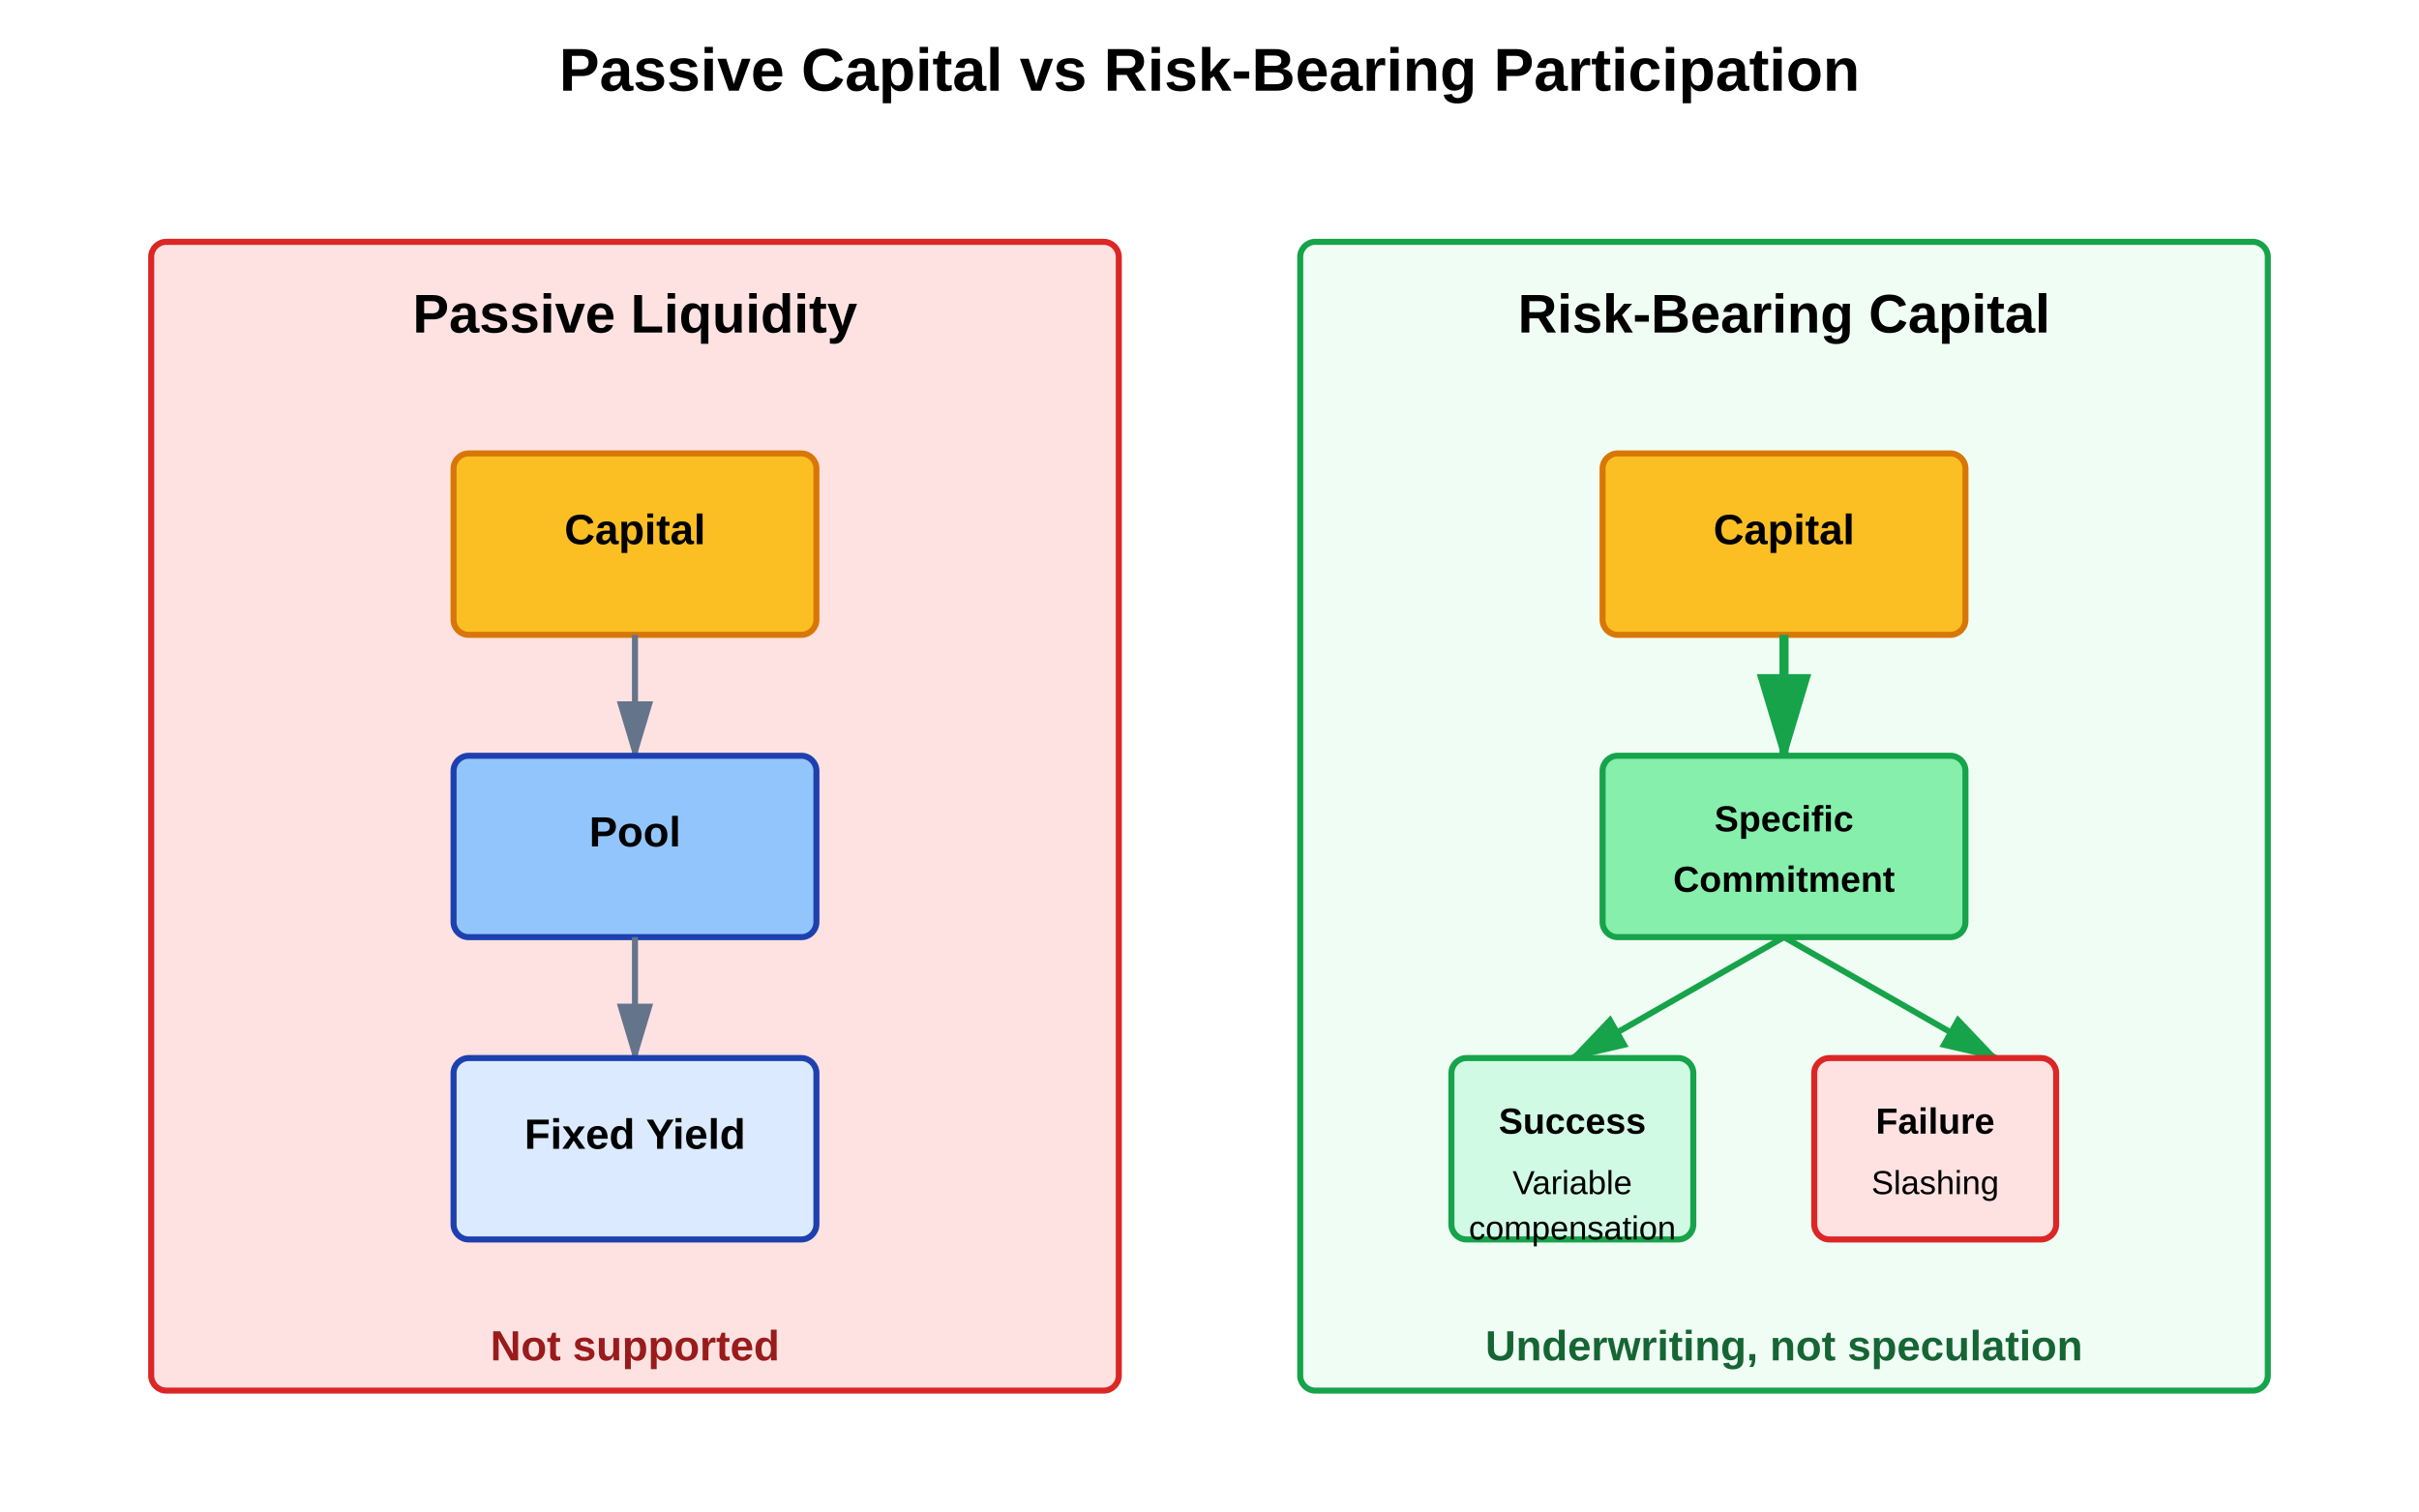
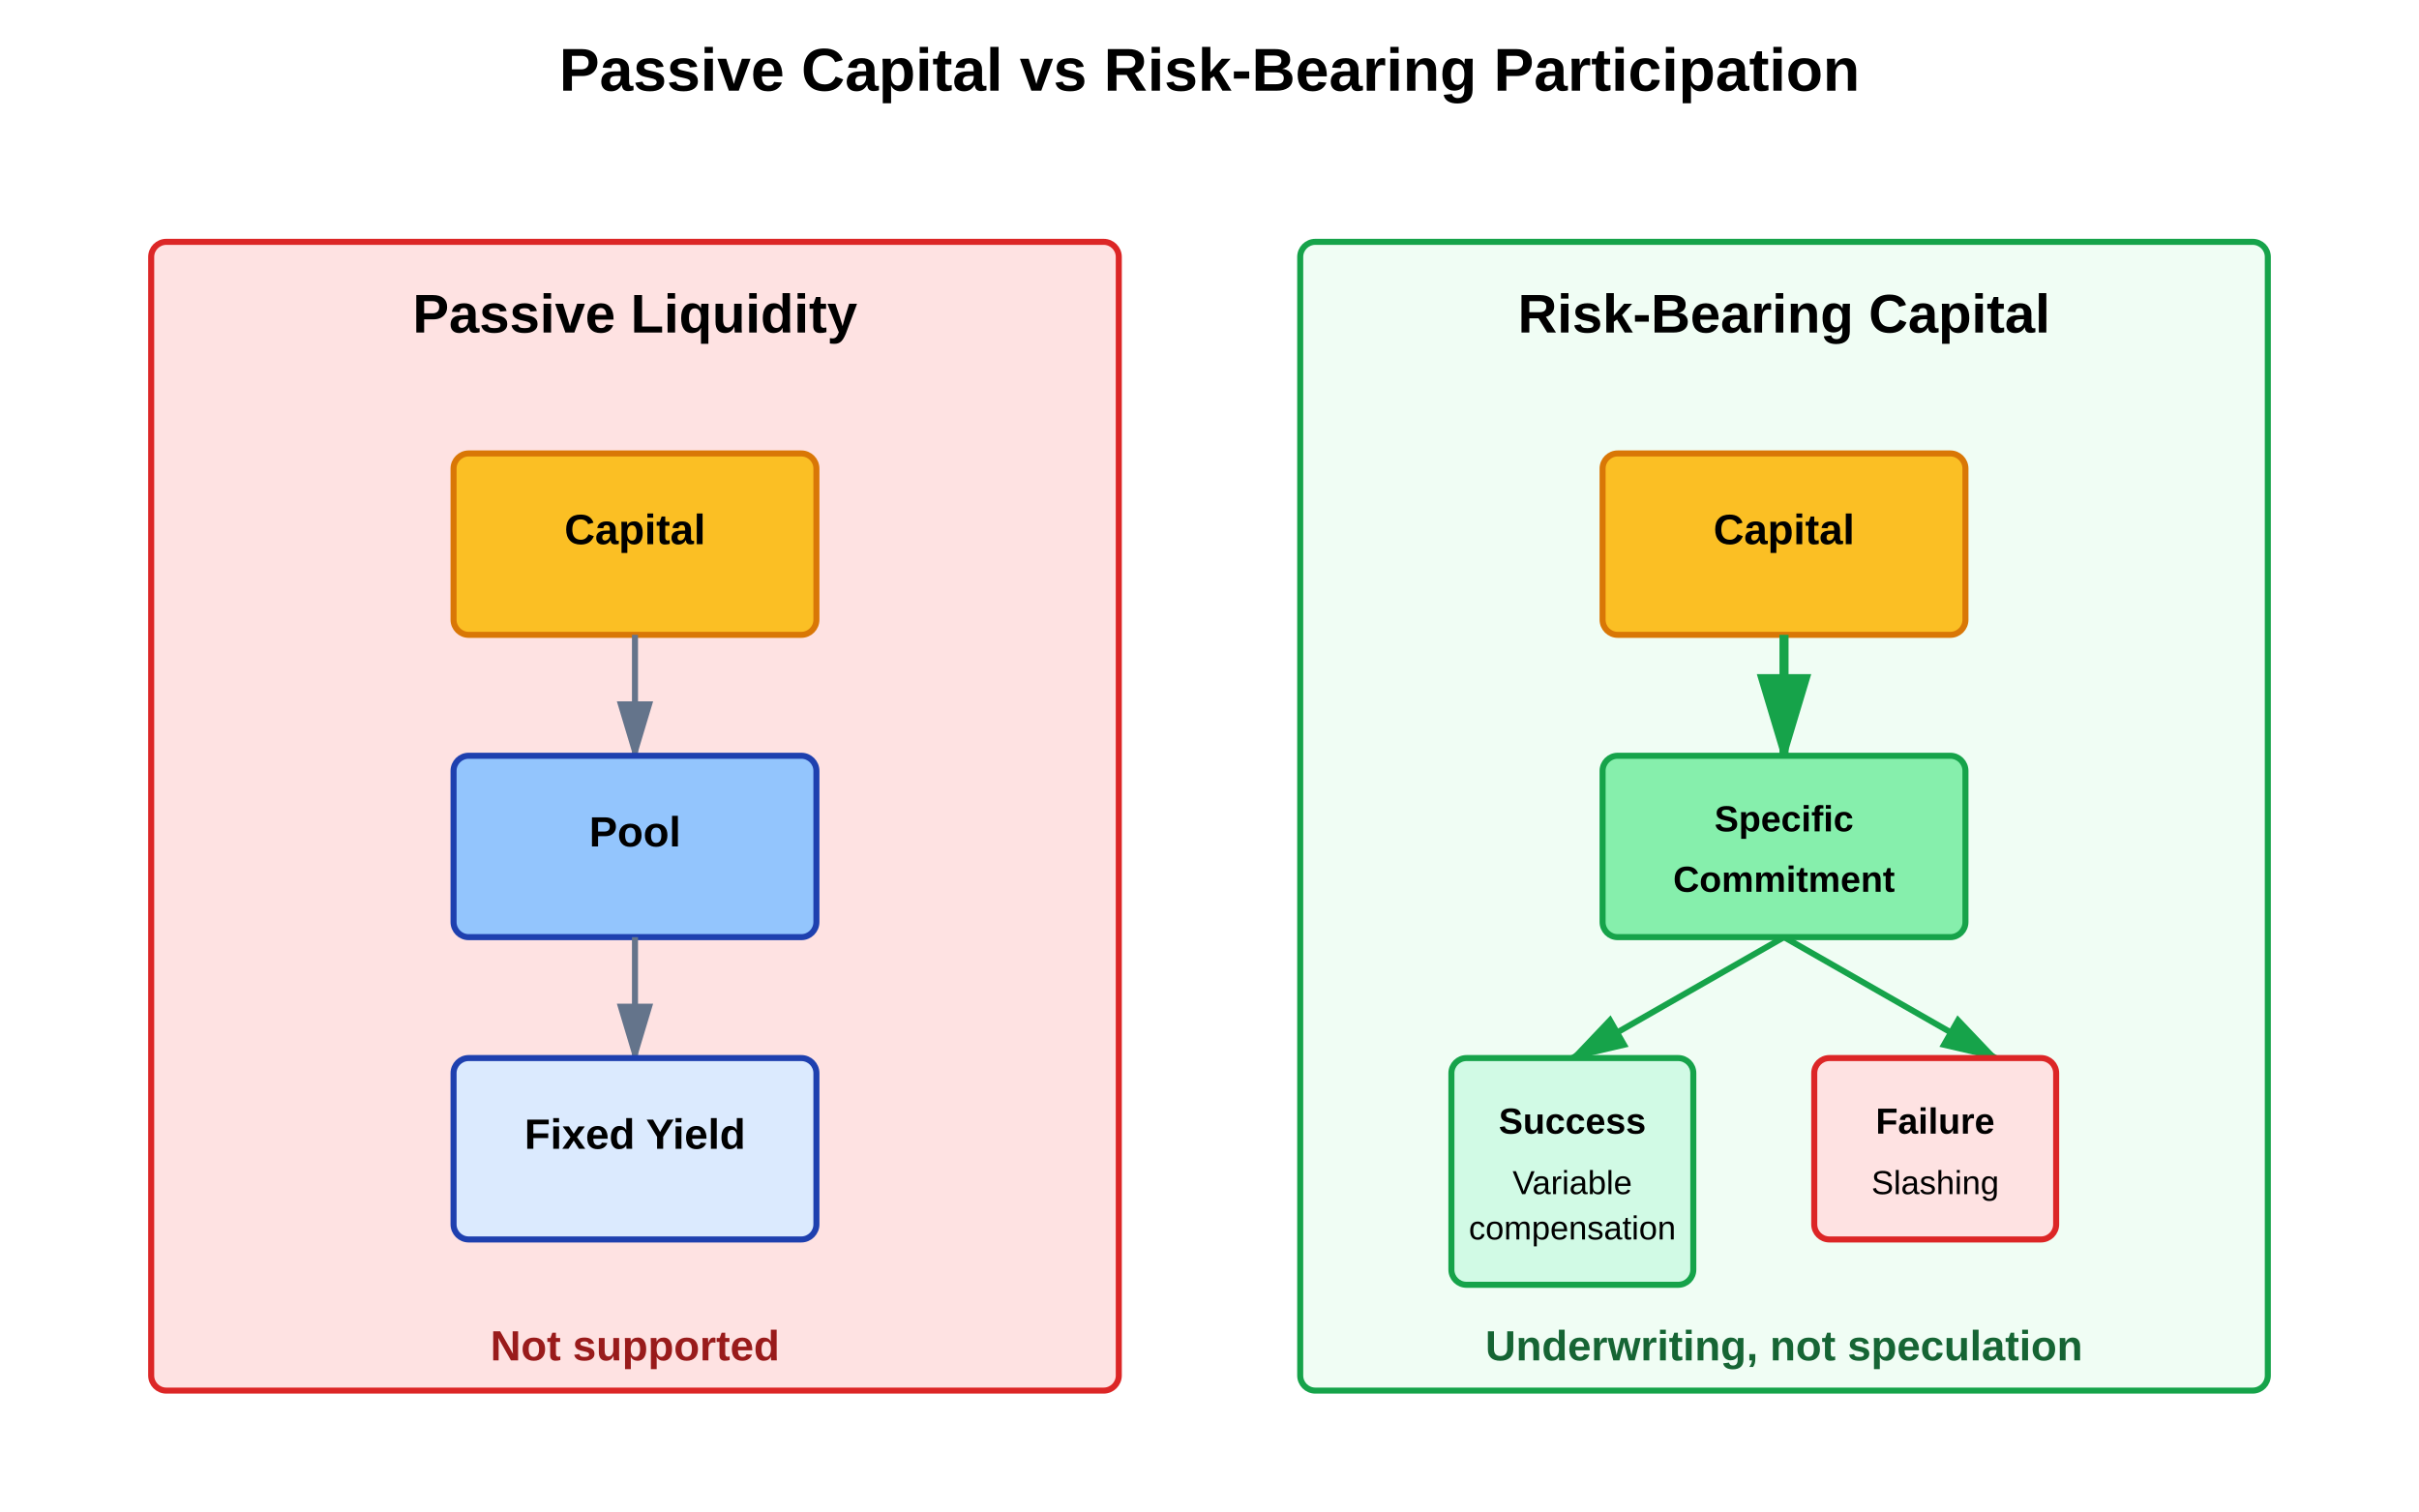
<svg xmlns="http://www.w3.org/2000/svg" viewBox="0 0 800 500" style="background-color: #ffffff;">
  <text x="400" y="30" text-anchor="middle" font-family="Arial, sans-serif" font-size="20" font-weight="bold">Passive Capital vs Risk-Bearing Participation</text>
  <rect x="50" y="80" width="320" height="380" fill="#fee2e2" stroke="#dc2626" stroke-width="2" rx="5" />
  <text x="210" y="110" text-anchor="middle" font-family="Arial, sans-serif" font-size="18" font-weight="bold">Passive Liquidity</text>
  <rect x="150" y="150" width="120" height="60" fill="#fbbf24" stroke="#d97706" stroke-width="2" rx="5" />
  <text x="210" y="180" text-anchor="middle" font-family="Arial, sans-serif" font-size="14" font-weight="bold">Capital</text>
  <path d="M 210 210 L 210 250" stroke="#64748b" stroke-width="2" fill="none" marker-end="url(#arrowhead)" />
  <rect x="150" y="250" width="120" height="60" fill="#93c5fd" stroke="#1e40af" stroke-width="2" rx="5" />
  <text x="210" y="280" text-anchor="middle" font-family="Arial, sans-serif" font-size="14" font-weight="bold">Pool</text>
  <path d="M 210 310 L 210 350" stroke="#64748b" stroke-width="2" fill="none" marker-end="url(#arrowhead)" />
  <rect x="150" y="350" width="120" height="60" fill="#dbeafe" stroke="#1e40af" stroke-width="2" rx="5" />
  <text x="210" y="380" text-anchor="middle" font-family="Arial, sans-serif" font-size="14" font-weight="bold">Fixed Yield</text>
  <text x="210" y="450" text-anchor="middle" font-family="Arial, sans-serif" font-size="14" font-weight="bold" fill="#991b1b">Not supported</text>
  <rect x="430" y="80" width="320" height="380" fill="#f0fdf4" stroke="#16a34a" stroke-width="2" rx="5" />
  <text x="590" y="110" text-anchor="middle" font-family="Arial, sans-serif" font-size="18" font-weight="bold">Risk-Bearing Capital</text>
  <rect x="530" y="150" width="120" height="60" fill="#fbbf24" stroke="#d97706" stroke-width="2" rx="5" />
  <text x="590" y="180" text-anchor="middle" font-family="Arial, sans-serif" font-size="14" font-weight="bold">Capital</text>
  <path d="M 590 210 L 590 250" stroke="#16a34a" stroke-width="3" fill="none" marker-end="url(#arrowhead-green)" />
  <rect x="530" y="250" width="120" height="60" fill="#86efac" stroke="#16a34a" stroke-width="2" rx="5" />
  <text x="590" y="275" text-anchor="middle" font-family="Arial, sans-serif" font-size="12" font-weight="bold">Specific</text>
  <text x="590" y="295" text-anchor="middle" font-family="Arial, sans-serif" font-size="12" font-weight="bold">Commitment</text>
  <path d="M 590 310 L 520 350" stroke="#16a34a" stroke-width="2" fill="none" marker-end="url(#arrowhead-green)" />
  <path d="M 590 310 L 660 350" stroke="#16a34a" stroke-width="2" fill="none" marker-end="url(#arrowhead-green)" />
-   <rect x="480" y="350" width="80" height="60" fill="#d1fae5" stroke="#16a34a" stroke-width="2" rx="5" />
+   <rect x="480" y="350" width="80" height="75" fill="#d1fae5" stroke="#16a34a" stroke-width="2" rx="5" />
  <text x="520" y="375" text-anchor="middle" font-family="Arial, sans-serif" font-size="12" font-weight="bold">Success</text>
  <text x="520" y="395" text-anchor="middle" font-family="Arial, sans-serif" font-size="11">Variable</text>
  <text x="520" y="410" text-anchor="middle" font-family="Arial, sans-serif" font-size="11">compensation</text>
  <rect x="600" y="350" width="80" height="60" fill="#fee2e2" stroke="#dc2626" stroke-width="2" rx="5" />
  <text x="640" y="375" text-anchor="middle" font-family="Arial, sans-serif" font-size="12" font-weight="bold">Failure</text>
  <text x="640" y="395" text-anchor="middle" font-family="Arial, sans-serif" font-size="11">Slashing</text>
  <text x="590" y="450" text-anchor="middle" font-family="Arial, sans-serif" font-size="14" font-weight="bold" fill="#166534">Underwriting, not speculation</text>
  <defs>
    <marker id="arrowhead" markerWidth="10" markerHeight="10" refX="9" refY="3" orient="auto">
      <polygon points="0 0, 10 3, 0 6" fill="#64748b" />
    </marker>
    <marker id="arrowhead-green" markerWidth="10" markerHeight="10" refX="9" refY="3" orient="auto">
      <polygon points="0 0, 10 3, 0 6" fill="#16a34a" />
    </marker>
  </defs>
</svg>
